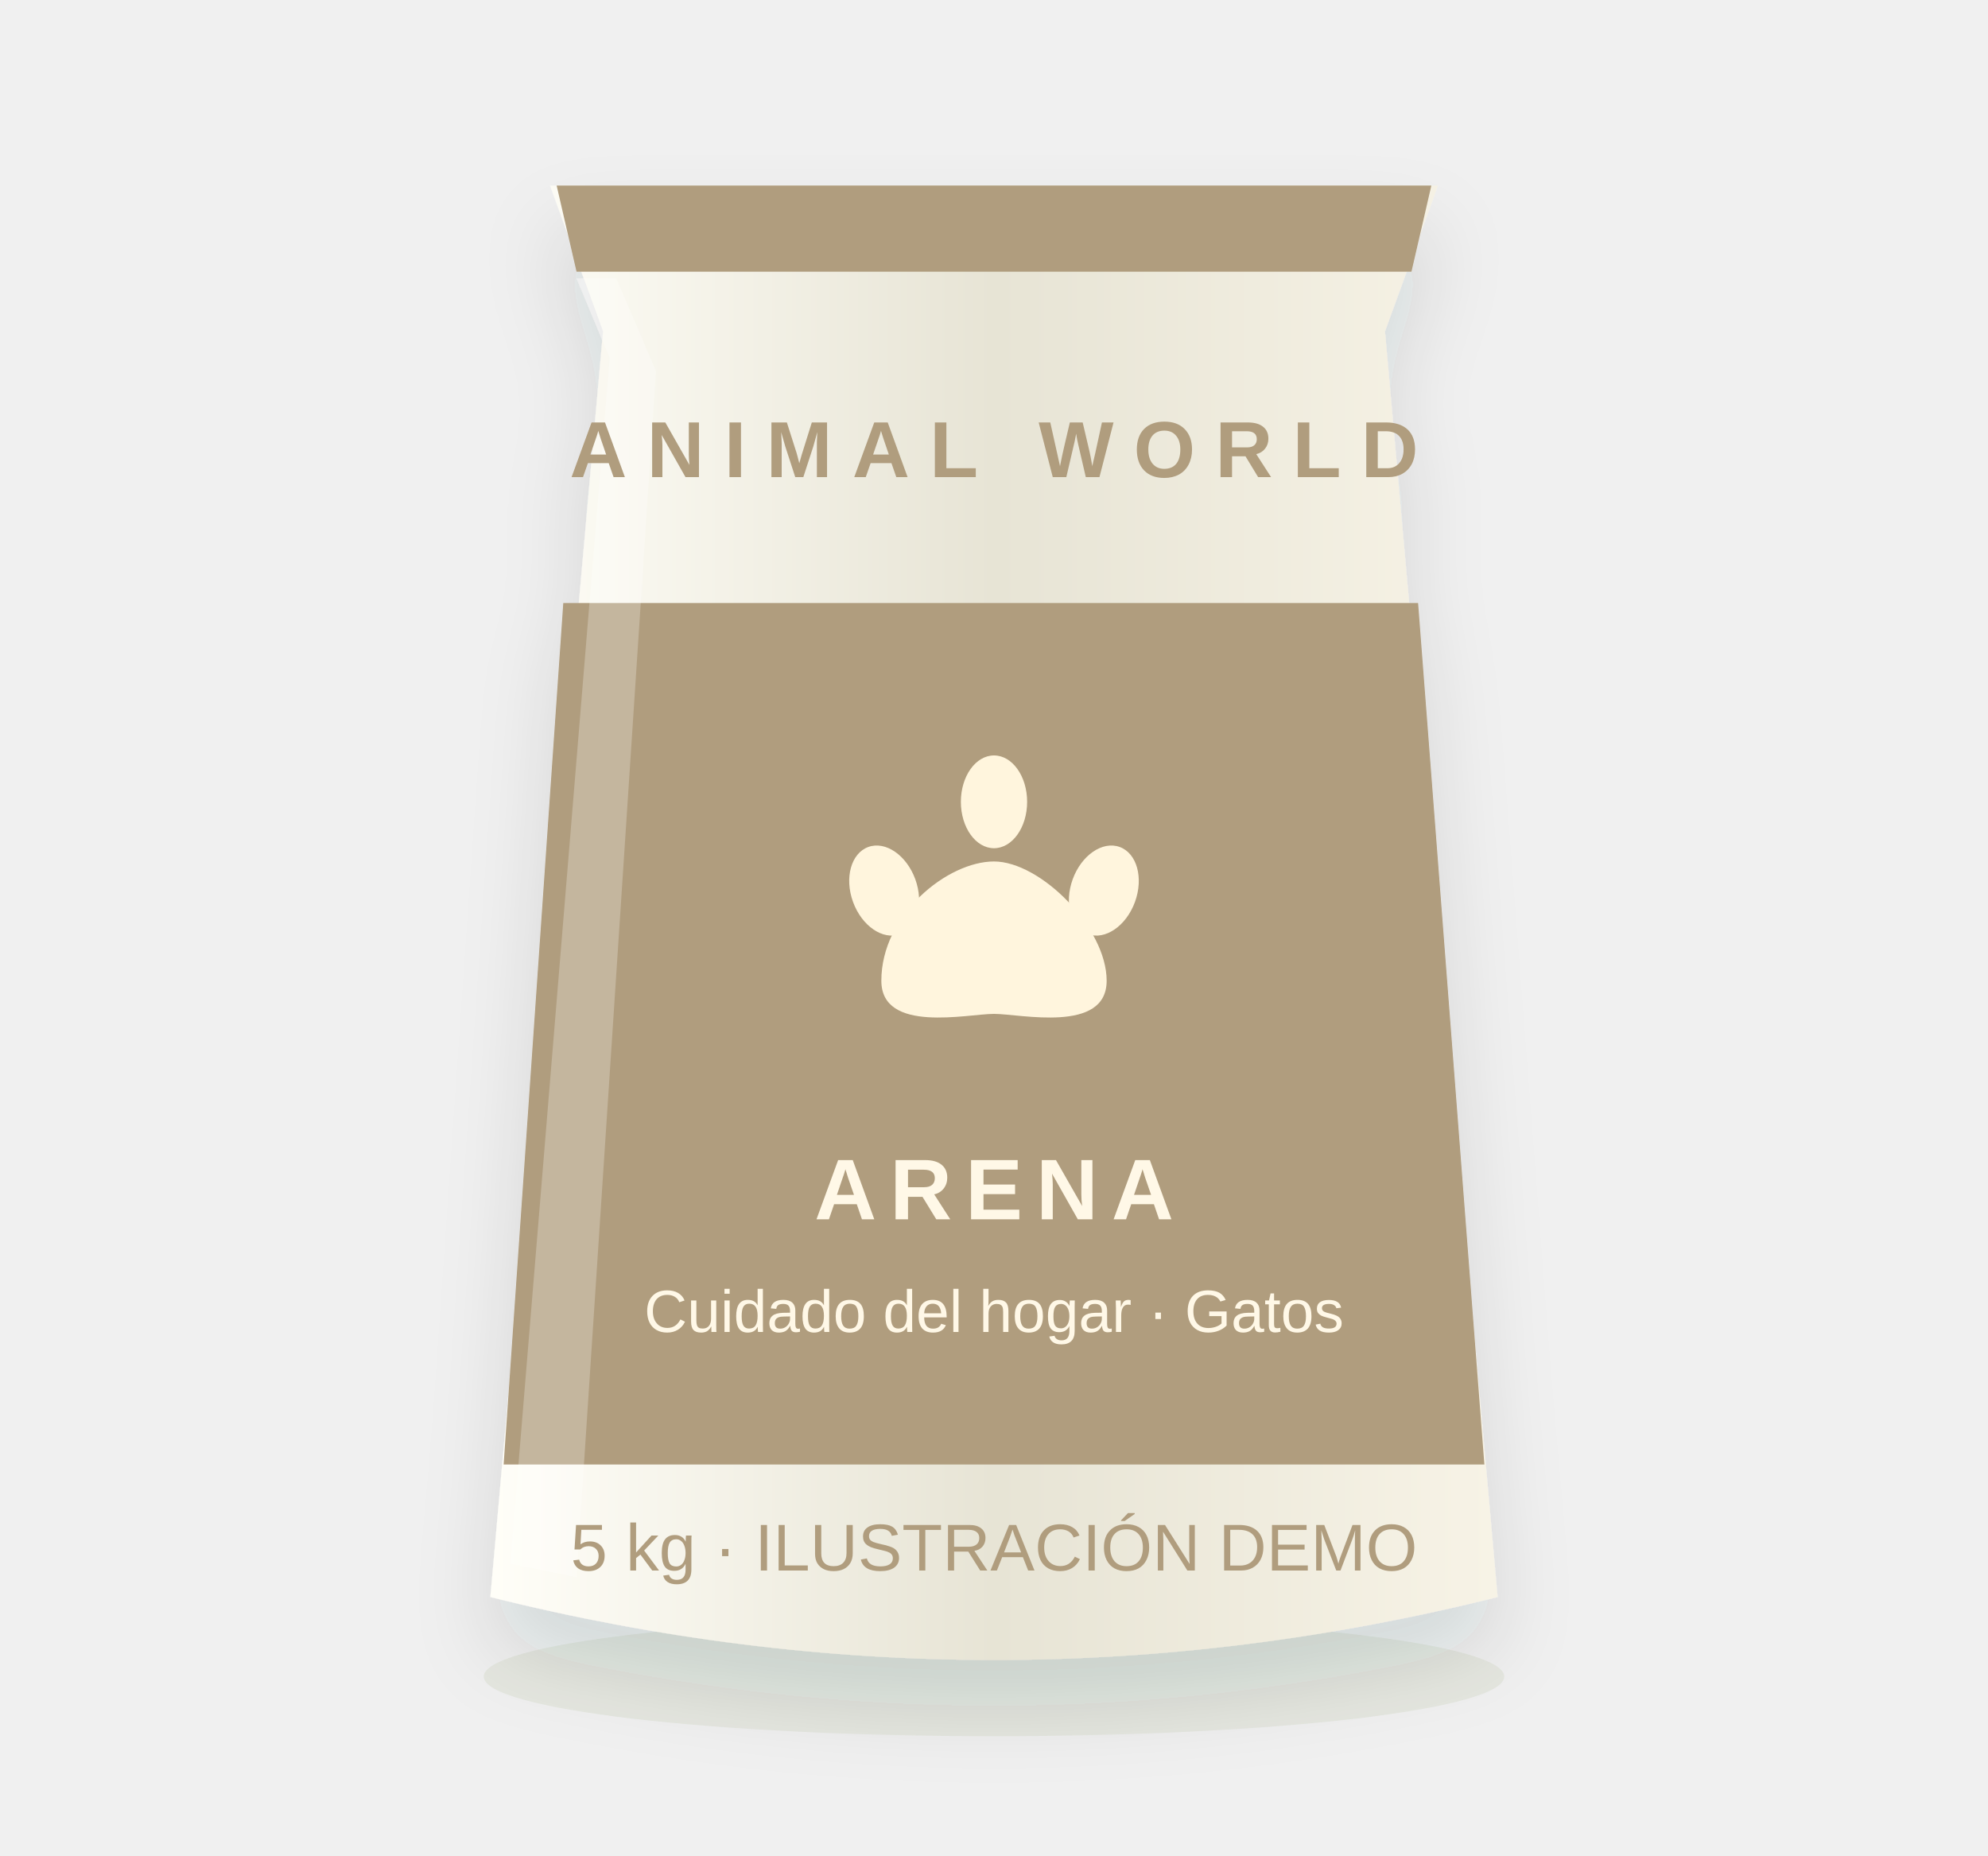
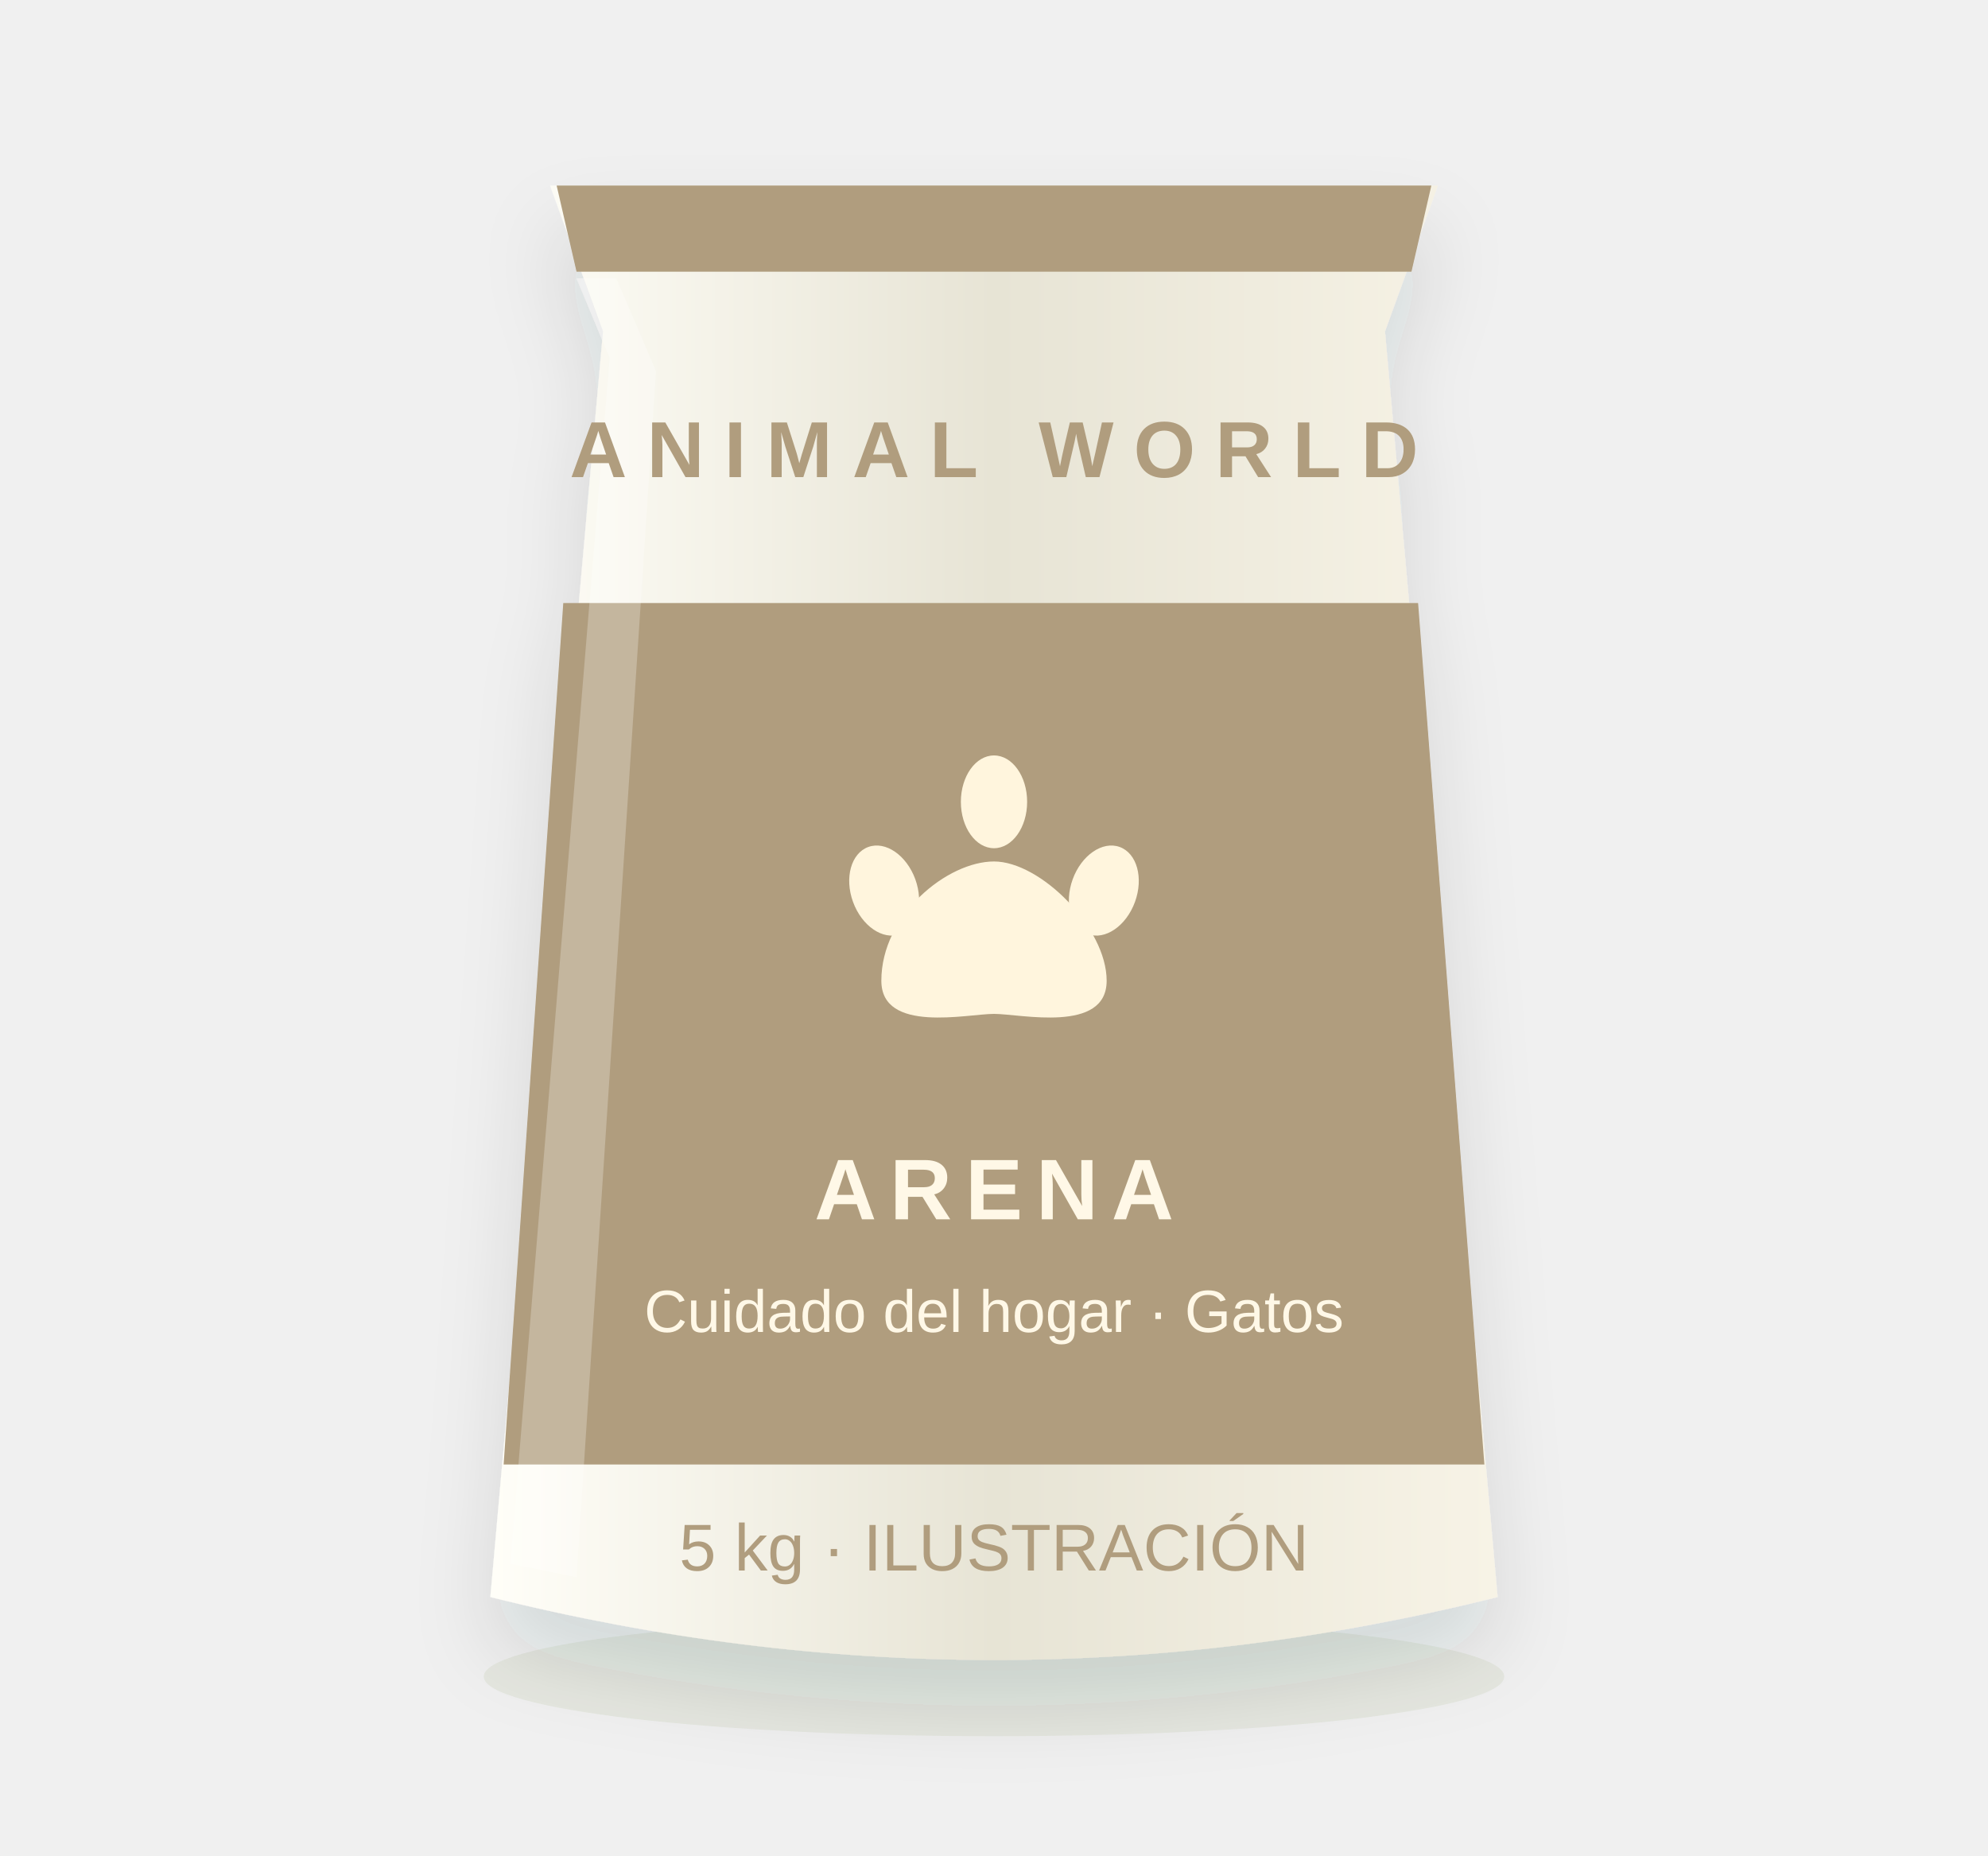
<svg xmlns="http://www.w3.org/2000/svg" width="300" height="280" viewBox="0 0 300 280">
  <defs>
    <linearGradient id="paper">
      <stop stop-color="#fffef8" />
      <stop offset=".5" stop-color="#e7e4d5" />
      <stop offset="1" stop-color="#f7f3e6" />
    </linearGradient>
    <linearGradient id="shade">
      <stop stop-color="#ffffff" stop-opacity=".25" />
      <stop offset="1" stop-color="#000000" stop-opacity=".12" />
    </linearGradient>
    <filter id="shadow">
      <feDropShadow dx="0" dy="7" stdDeviation="6" flood-color="#283c2b" flood-opacity=".12" />
    </filter>
  </defs>
  <ellipse cx="150" cy="253" rx="77" ry="9" fill="#d6dccb" opacity=".45" />
  <g filter="url(#shadow)">
    <path d="M83 28h134l-8 22 17 191q-76 19-152 0L91 50Z" fill="url(#paper)" />
    <path d="M84 28h132l-3 13H87Z" fill="#b09d7e" />
    <path d="M85 91h129l10 130H76Z" fill="#b09d7e" />
    <path d="m87 42 5 12-15 182 10 2 12-182-6-14Z" fill="#fff" opacity=".25" />
    <text x="150" y="72" fill="#b09d7e" font-family="Arial,sans-serif" font-size="12" text-anchor="middle" font-weight="bold" letter-spacing="3">ANIMAL WORLD</text>
    <g transform="translate(150 139)" color="#fff5dd">
      <g fill="currentColor">
        <ellipse cx="-14" cy="-10" rx="5" ry="7" transform="rotate(-20)" />
        <ellipse cx="0" cy="-18" rx="5" ry="7" />
        <ellipse cx="14" cy="-10" rx="5" ry="7" transform="rotate(20)" />
        <path d="M-17 9C-17-1-7-9 0-9s17 10 17 18S4 14 0 14s-17 3-17-5Z" />
      </g>
    </g>
    <text x="150" y="184" fill="#fff8e7" font-family="Arial,sans-serif" font-size="13" font-weight="bold" text-anchor="middle" letter-spacing="2">ARENA</text>
    <text x="150" y="201" fill="#fff8e7" font-family="Arial,sans-serif" font-size="9" text-anchor="middle">Cuidado del hogar · Gatos</text>
-     <text x="150" y="237" fill="#b09d7e" font-family="Arial,sans-serif" font-size="10" text-anchor="middle">5 kg · ILUSTRACIÓN DEMO</text>
+     <text x="150" y="237" fill="#b09d7e" font-family="Arial,sans-serif" font-size="10" text-anchor="middle">5 kg · ILUSTRACIÓN</text>
  </g>
</svg>
